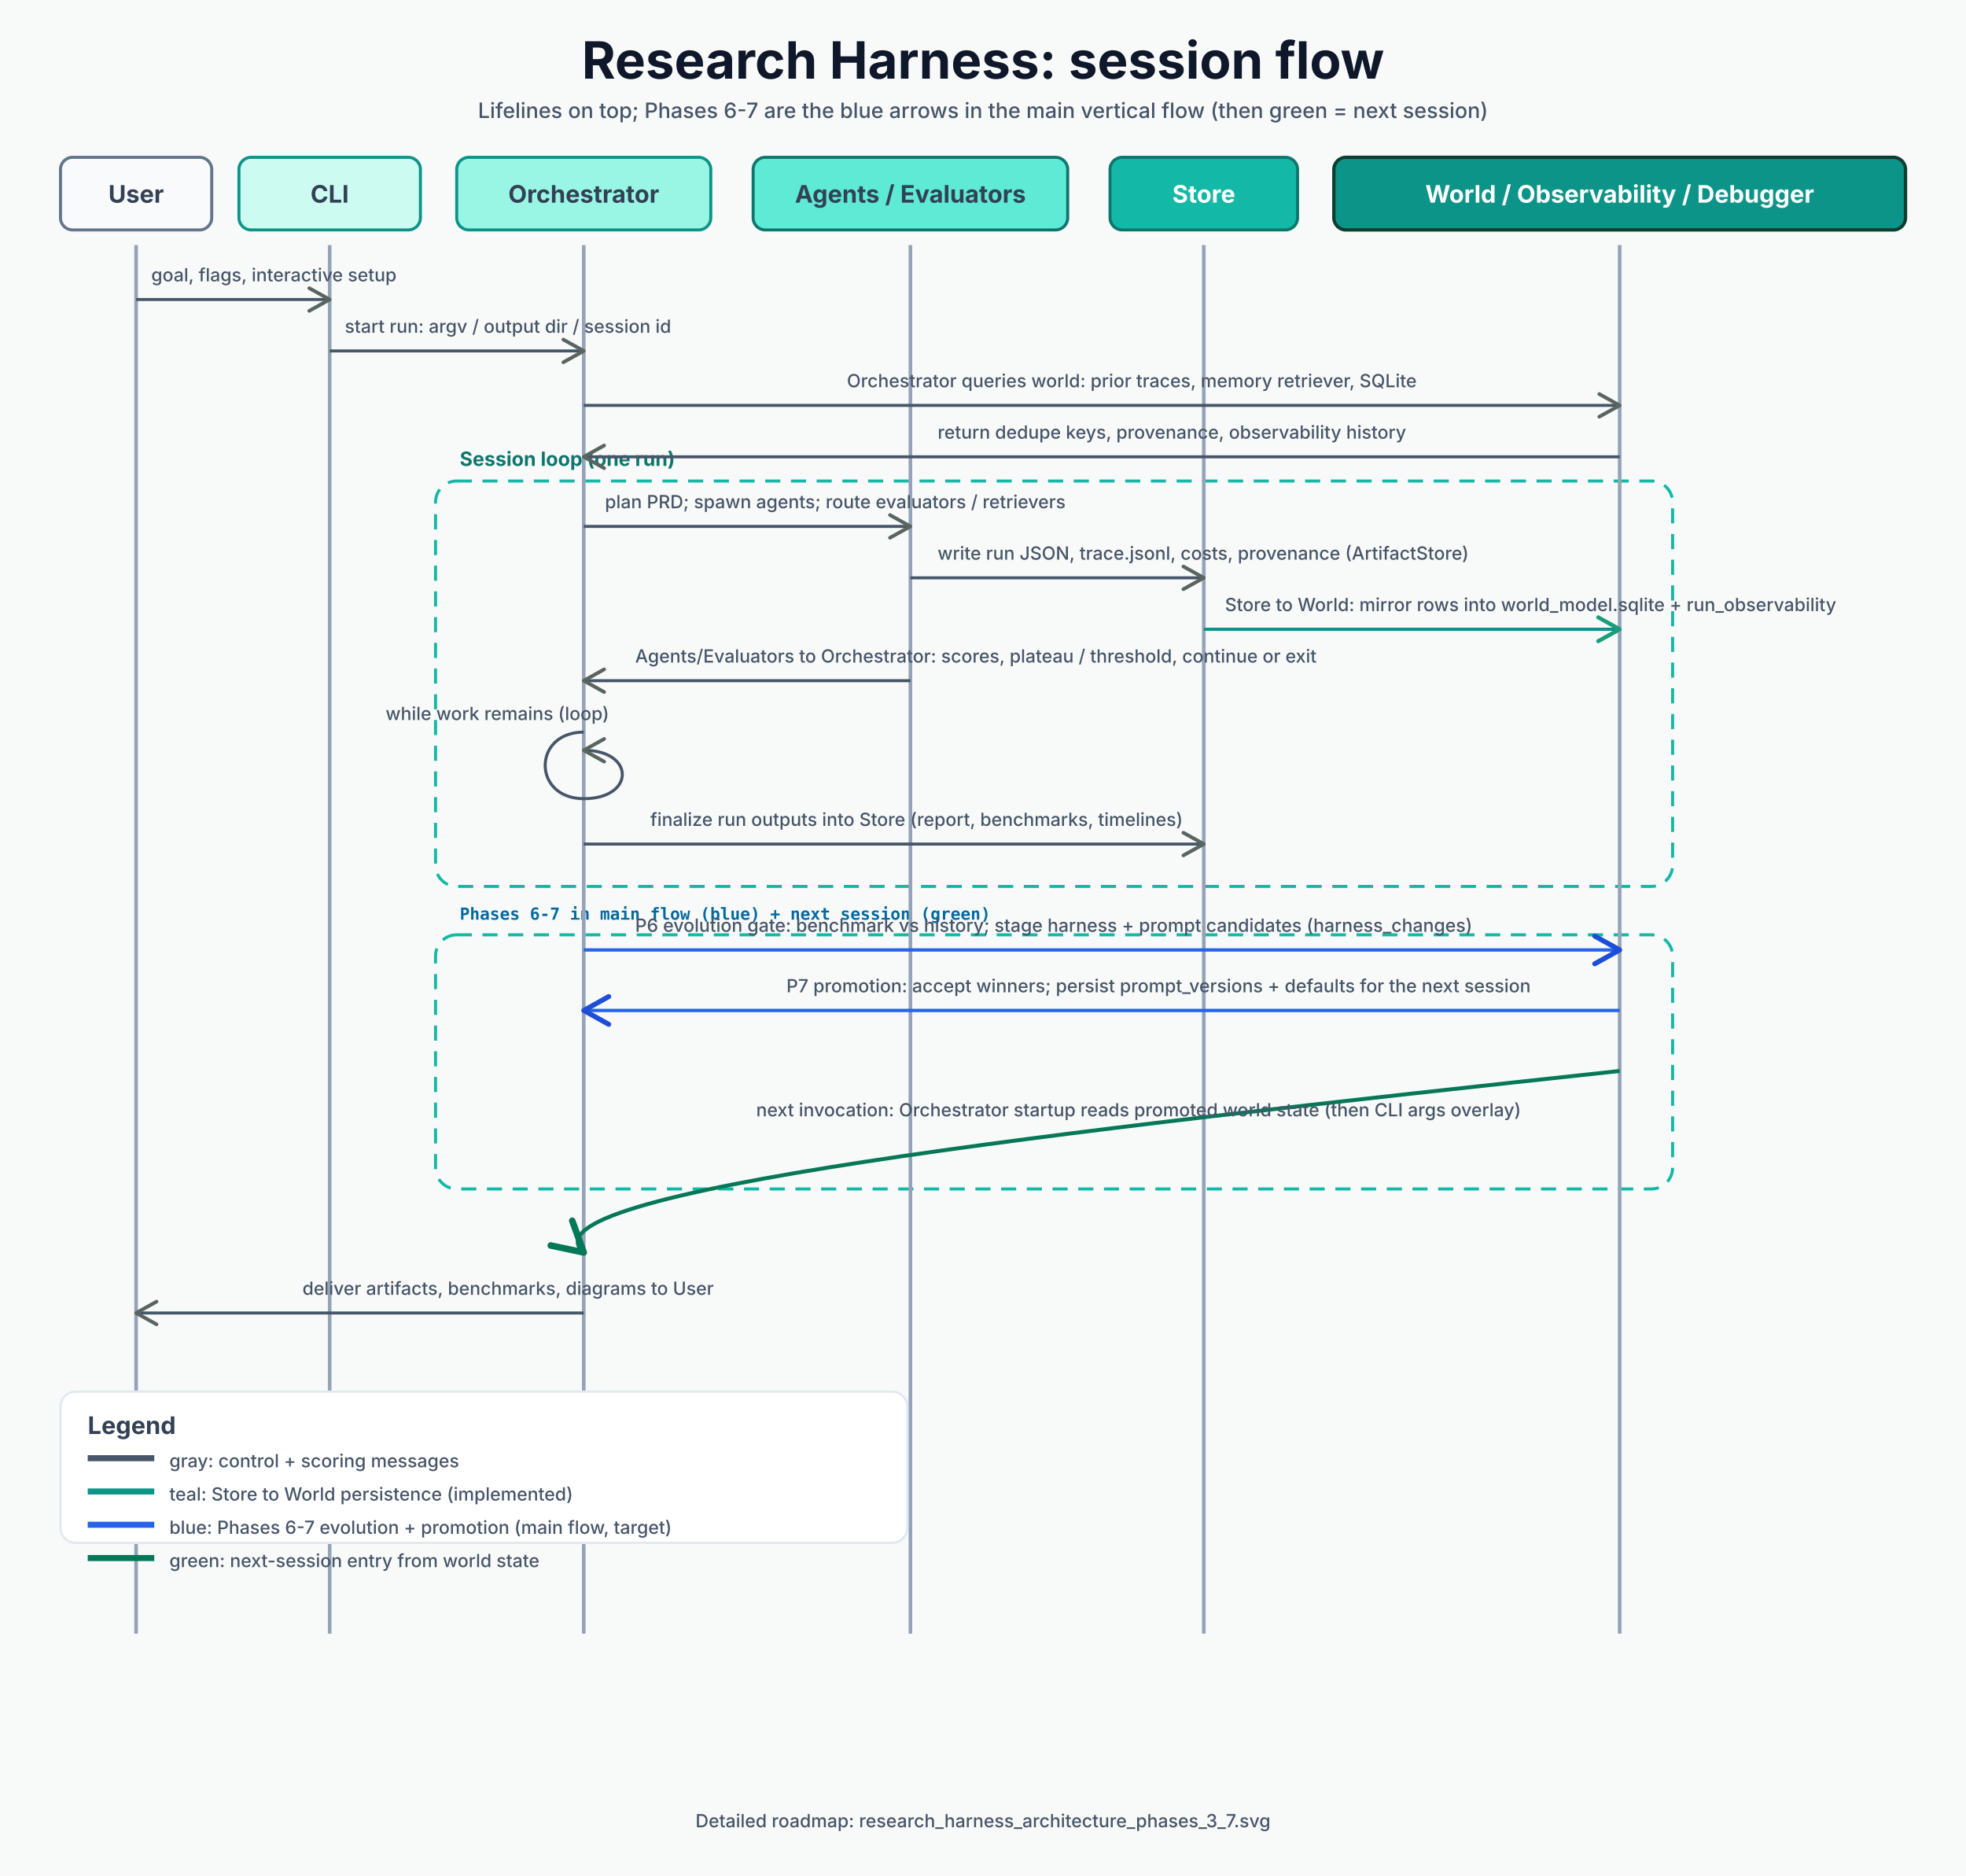
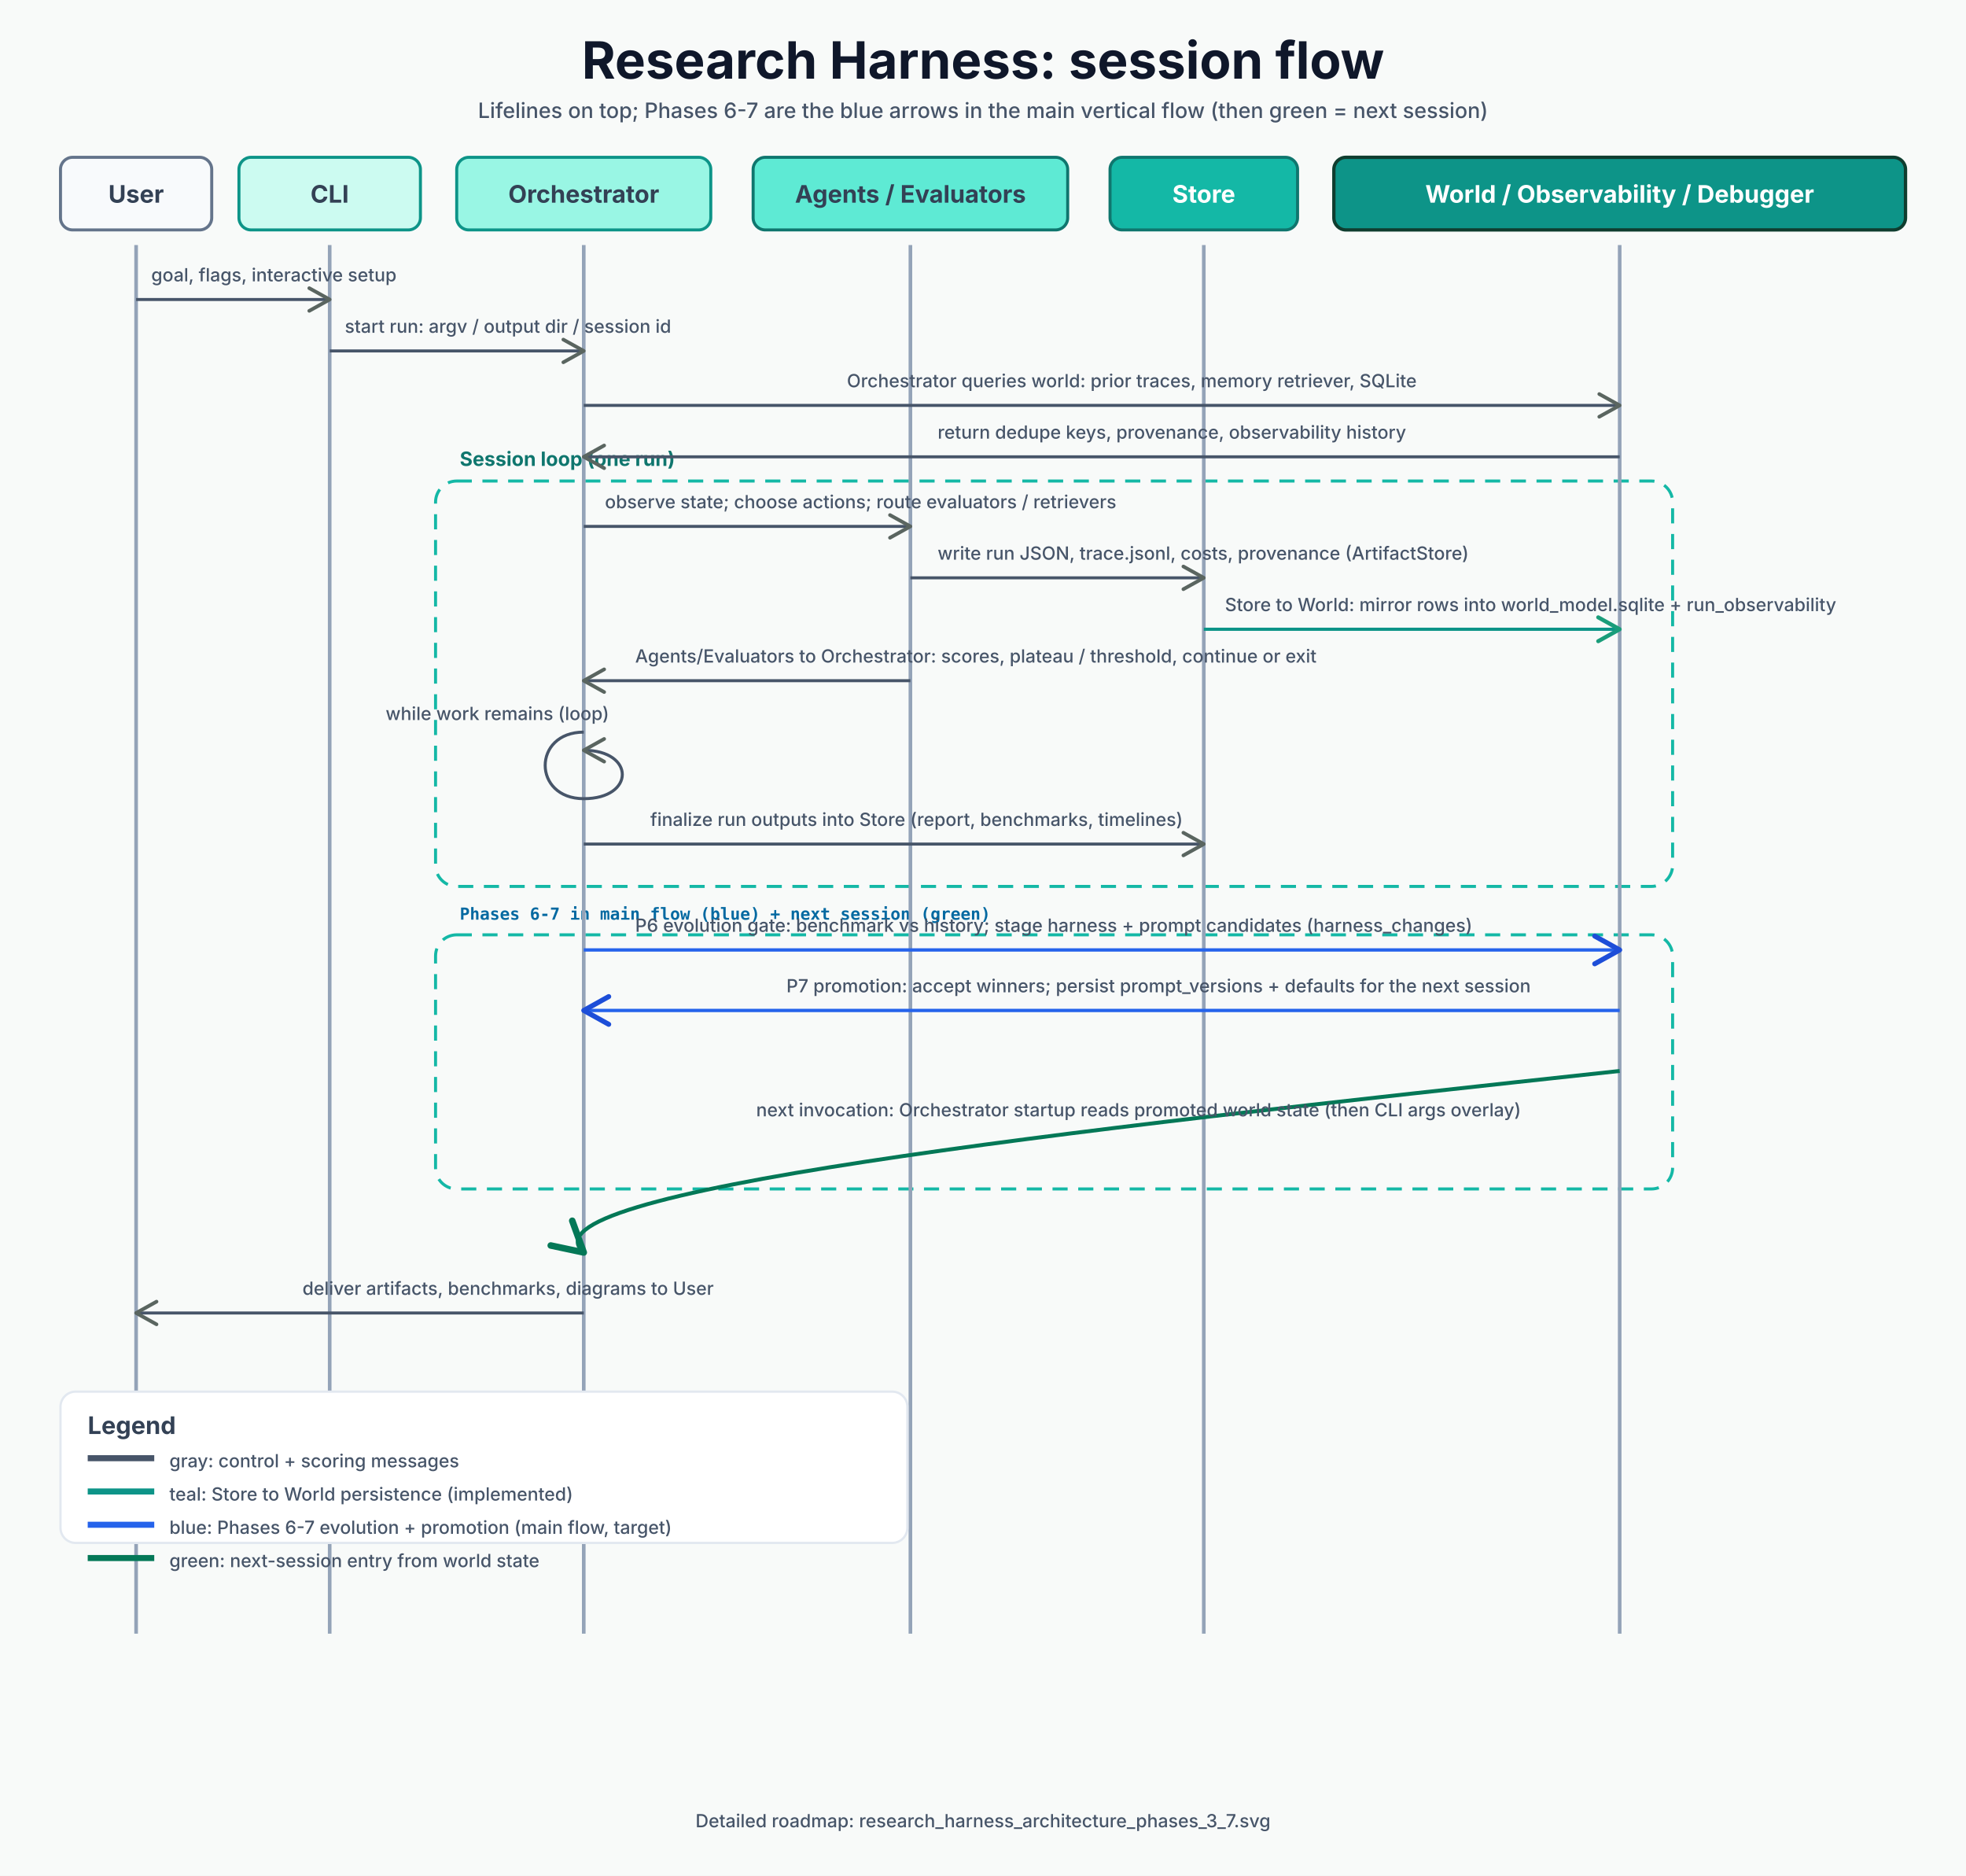
<svg xmlns="http://www.w3.org/2000/svg" width="1300" height="1240" viewBox="0 0 1300 1240">
  <defs>
    <marker id="mkGray" viewBox="0 0 12 12" refX="10" refY="6" markerWidth="9" markerHeight="9" orient="auto-start-reverse">
      <path d="M 1 1 L 10 6 L 1 11" fill="none" stroke="#5a6560" stroke-width="1.6" stroke-linecap="round" stroke-linejoin="round" />
    </marker>
    <marker id="mkTeal" viewBox="0 0 12 12" refX="10" refY="6" markerWidth="9" markerHeight="9" orient="auto-start-reverse">
      <path d="M 1 1 L 10 6 L 1 11" fill="none" stroke="#1a9d7a" stroke-width="1.7" stroke-linecap="round" stroke-linejoin="round" />
    </marker>
    <marker id="mkBlue" viewBox="0 0 12 12" refX="10" refY="6" markerWidth="10" markerHeight="10" orient="auto-start-reverse">
      <path d="M 1 1 L 10 6 L 1 11" fill="none" stroke="#1d4ed8" stroke-width="1.8" stroke-linecap="round" stroke-linejoin="round" />
    </marker>
    <marker id="mkGreen" viewBox="0 0 12 12" refX="10" refY="6" markerWidth="10" markerHeight="10" orient="auto-start-reverse">
      <path d="M 1 1 L 10 6 L 1 11" fill="none" stroke="#047857" stroke-width="2" stroke-linecap="round" stroke-linejoin="round" />
    </marker>
    <style>
      .bg { fill: #f8faf9; }
      .title { font-family: -apple-system, BlinkMacSystemFont, 'Segoe UI', sans-serif; font-size: 34px; font-weight: 750; fill: #0f172a; }
      .subtitle { font-family: -apple-system, BlinkMacSystemFont, 'Segoe UI', sans-serif; font-size: 14px; font-weight: 500; fill: #475569; }
      .lane { font-family: -apple-system, BlinkMacSystemFont, 'Segoe UI', sans-serif; font-size: 16px; font-weight: 700; fill: #334155; }
      .lane-inv { fill: #fff; }
      .small { font-family: -apple-system, BlinkMacSystemFont, 'Segoe UI', sans-serif; font-size: 12px; font-weight: 500; fill: #475569; }
      .tag { font-family: ui-monospace, Menlo, monospace; font-size: 11px; font-weight: 700; fill: #0369a1; }
      .frame-label { font-family: -apple-system, BlinkMacSystemFont, 'Segoe UI', sans-serif; font-size: 13px; font-weight: 700; fill: #0f766e; }
      .p { stroke: #64748b; stroke-width: 2; fill: #f8fafc; }
      .p-cli { stroke: #0d9488; stroke-width: 2; fill: #ccfbf1; }
      .p-orch { stroke: #0d9488; stroke-width: 2; fill: #99f6e4; }
      .p-ag { stroke: #0f766e; stroke-width: 2; fill: #5eead4; }
      .p-st { stroke: #0f766e; stroke-width: 2; fill: #14b8a6; }
      .p-wd { stroke: #0f3d2f; stroke-width: 2.2; fill: #0d9488; }
      .life { stroke: #94a3b8; stroke-width: 2.4; }
      .a { stroke: #475569; stroke-width: 2; fill: none; marker-end: url(#mkGray); }
      .a-teal { stroke: #0d9488; stroke-width: 2.1; fill: none; marker-end: url(#mkTeal); }
      .a-blue { stroke: #2563eb; stroke-width: 2.2; fill: none; marker-end: url(#mkBlue); }
      .a-green { stroke: #047857; stroke-width: 2.6; fill: none; marker-end: url(#mkGreen); }
      .frame { fill: none; stroke: #14b8a6; stroke-width: 2; stroke-dasharray: 10 7; }
    </style>
  </defs>
  <rect class="bg" width="1300" height="1240" />
  <text class="title" x="650" y="52" text-anchor="middle">Research Harness: session flow</text>
  <text class="subtitle" x="650" y="78" text-anchor="middle">Lifelines on top; Phases 6-7 are the blue arrows in the main vertical flow (then green = next session)</text>
  <g>
    <rect class="p" x="40" y="104" width="100" height="48" rx="8" />
    <text class="lane" x="90" y="134" text-anchor="middle">User</text>
    <rect class="p-cli" x="158" y="104" width="120" height="48" rx="8" />
    <text class="lane" x="218" y="134" text-anchor="middle">CLI</text>
    <rect class="p-orch" x="302" y="104" width="168" height="48" rx="8" />
    <text class="lane" x="386" y="134" text-anchor="middle">Orchestrator</text>
    <rect class="p-ag" x="498" y="104" width="208" height="48" rx="8" />
    <text class="lane" x="602" y="134" text-anchor="middle">Agents / Evaluators</text>
    <rect class="p-st" x="734" y="104" width="124" height="48" rx="8" />
    <text class="lane lane-inv" x="796" y="134" text-anchor="middle">Store</text>
    <rect class="p-wd" x="882" y="104" width="378" height="48" rx="8" />
    <text class="lane lane-inv" x="1071" y="134" text-anchor="middle">World / Observability / Debugger</text>
  </g>
  <rect class="frame" x="288" y="318" width="818" height="268" rx="14" />
  <text class="frame-label" x="304" y="308">Session loop (one run)</text>
  <rect class="frame" x="288" y="618" width="818" height="168" rx="14" stroke="#2563eb" stroke-dasharray="8 6" />
  <text class="tag" x="304" y="608">Phases 6-7 in main flow (blue) + next session (green)</text>
  <g>
    <line class="life" x1="90" y1="162" x2="90" y2="1080" />
    <line class="life" x1="218" y1="162" x2="218" y2="1080" />
    <line class="life" x1="386" y1="162" x2="386" y2="1080" />
    <line class="life" x1="602" y1="162" x2="602" y2="1080" />
    <line class="life" x1="796" y1="162" x2="796" y2="1080" />
    <line class="life" x1="1071" y1="162" x2="1071" y2="1080" />
  </g>
  <path class="a" d="M 90 198 L 218 198" />
  <text class="small" x="100" y="186">goal, flags, interactive setup</text>
  <path class="a" d="M 218 232 L 386 232" />
  <text class="small" x="228" y="220">start run: argv / output dir / session id</text>
  <path class="a" d="M 386 268 L 1071 268" />
  <text class="small" x="560" y="256">Orchestrator queries world: prior traces, memory retriever, SQLite</text>
  <path class="a" d="M 1071 302 L 386 302" />
  <text class="small" x="620" y="290">return dedupe keys, provenance, observability history</text>
  <path class="a" d="M 386 348 L 602 348" />
-   <text class="small" x="400" y="336">plan PRD; spawn agents; route evaluators / retrievers</text>
+   <text class="small" x="400" y="336">observe state; choose actions; route evaluators / retrievers</text>
  <path class="a" d="M 602 382 L 796 382" />
  <text class="small" x="620" y="370">write run JSON, trace.jsonl, costs, provenance (ArtifactStore)</text>
  <path class="a-teal" d="M 796 416 L 1071 416" />
  <text class="small" x="810" y="404">Store to World: mirror rows into world_model.sqlite + run_observability</text>
  <path class="a" d="M 602 450 L 386 450" />
  <text class="small" x="420" y="438">Agents/Evaluators to Orchestrator: scores, plateau / threshold, continue or exit</text>
  <path class="a" d="M 386 484 C 352 484 352 528 386 528 C 420 528 420 496 386 496" fill="none" stroke="#475569" stroke-width="2" marker-end="url(#mkGray)" />
  <text class="small" x="255" y="476">while work remains (loop)</text>
  <path class="a" d="M 386 558 L 796 558" />
  <text class="small" x="430" y="546">finalize run outputs into Store (report, benchmarks, timelines)</text>
  <path class="a-blue" d="M 386 628 L 1071 628" />
  <text class="small" x="420" y="616">P6 evolution gate: benchmark vs history; stage harness + prompt candidates (harness_changes)</text>
  <path class="a-blue" d="M 1071 668 L 386 668" />
  <text class="small" x="520" y="656">P7 promotion: accept winners; persist prompt_versions + defaults for the next session</text>
  <path class="a-green" d="M 1071 708 C 700 748 340 788 386 828" />
  <text class="small" x="500" y="738" fill="#065f46">next invocation: Orchestrator startup reads promoted world state (then CLI args overlay)</text>
  <path class="a" d="M 386 868 L 90 868" />
  <text class="small" x="200" y="856">deliver artifacts, benchmarks, diagrams to User</text>
  <g>
    <rect fill="#fff" stroke="#e2e8f0" stroke-width="1.5" x="40" y="920" width="560" height="100" rx="10" />
    <text class="lane" x="58" y="948" font-size="14px">Legend</text>
    <line x1="58" y1="964" x2="102" y2="964" stroke="#475569" stroke-width="4" />
    <text class="small" x="112" y="970">gray: control + scoring messages</text>
    <line x1="58" y1="986" x2="102" y2="986" stroke="#0d9488" stroke-width="4" />
    <text class="small" x="112" y="992">teal: Store to World persistence (implemented)</text>
    <line x1="58" y1="1008" x2="102" y2="1008" stroke="#2563eb" stroke-width="4" />
    <text class="small" x="112" y="1014">blue: Phases 6-7 evolution + promotion (main flow, target)</text>
    <line x1="58" y1="1030" x2="102" y2="1030" stroke="#047857" stroke-width="4" />
    <text class="small" x="112" y="1036">green: next-session entry from world state</text>
  </g>
  <text class="small" x="650" y="1208" text-anchor="middle" fill="#64748b">Detailed roadmap: research_harness_architecture_phases_3_7.svg</text>
</svg>
